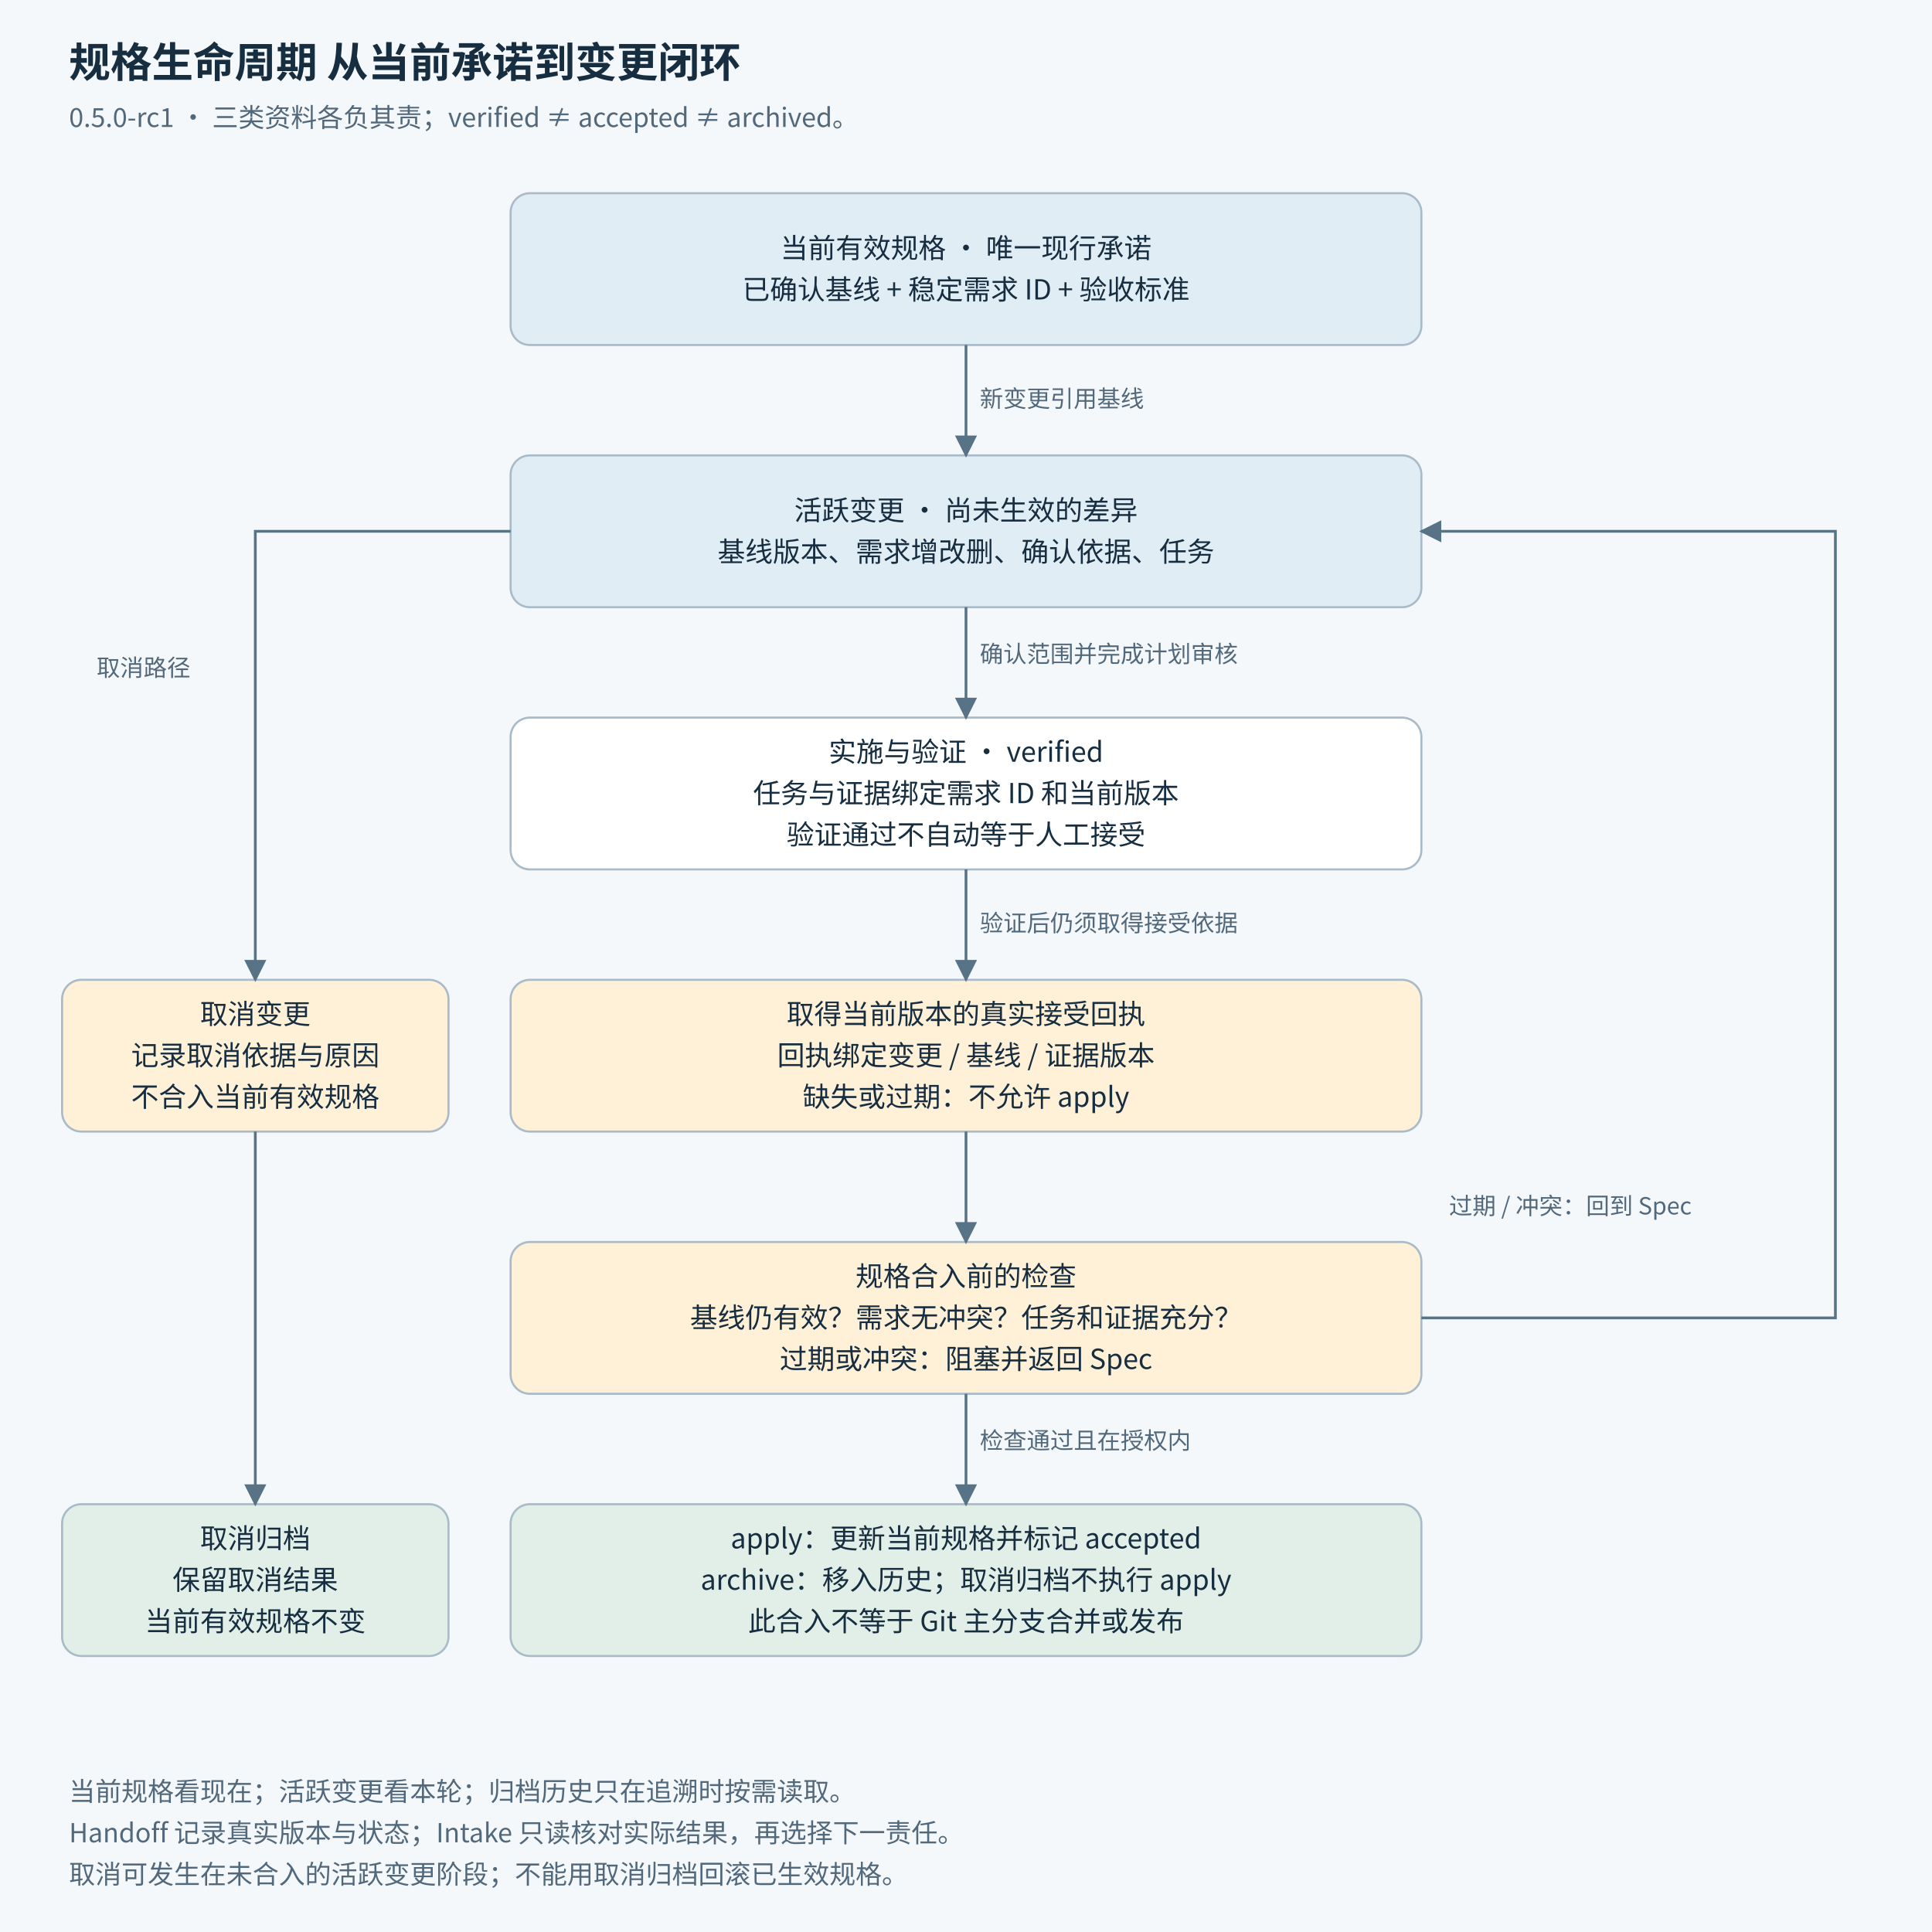
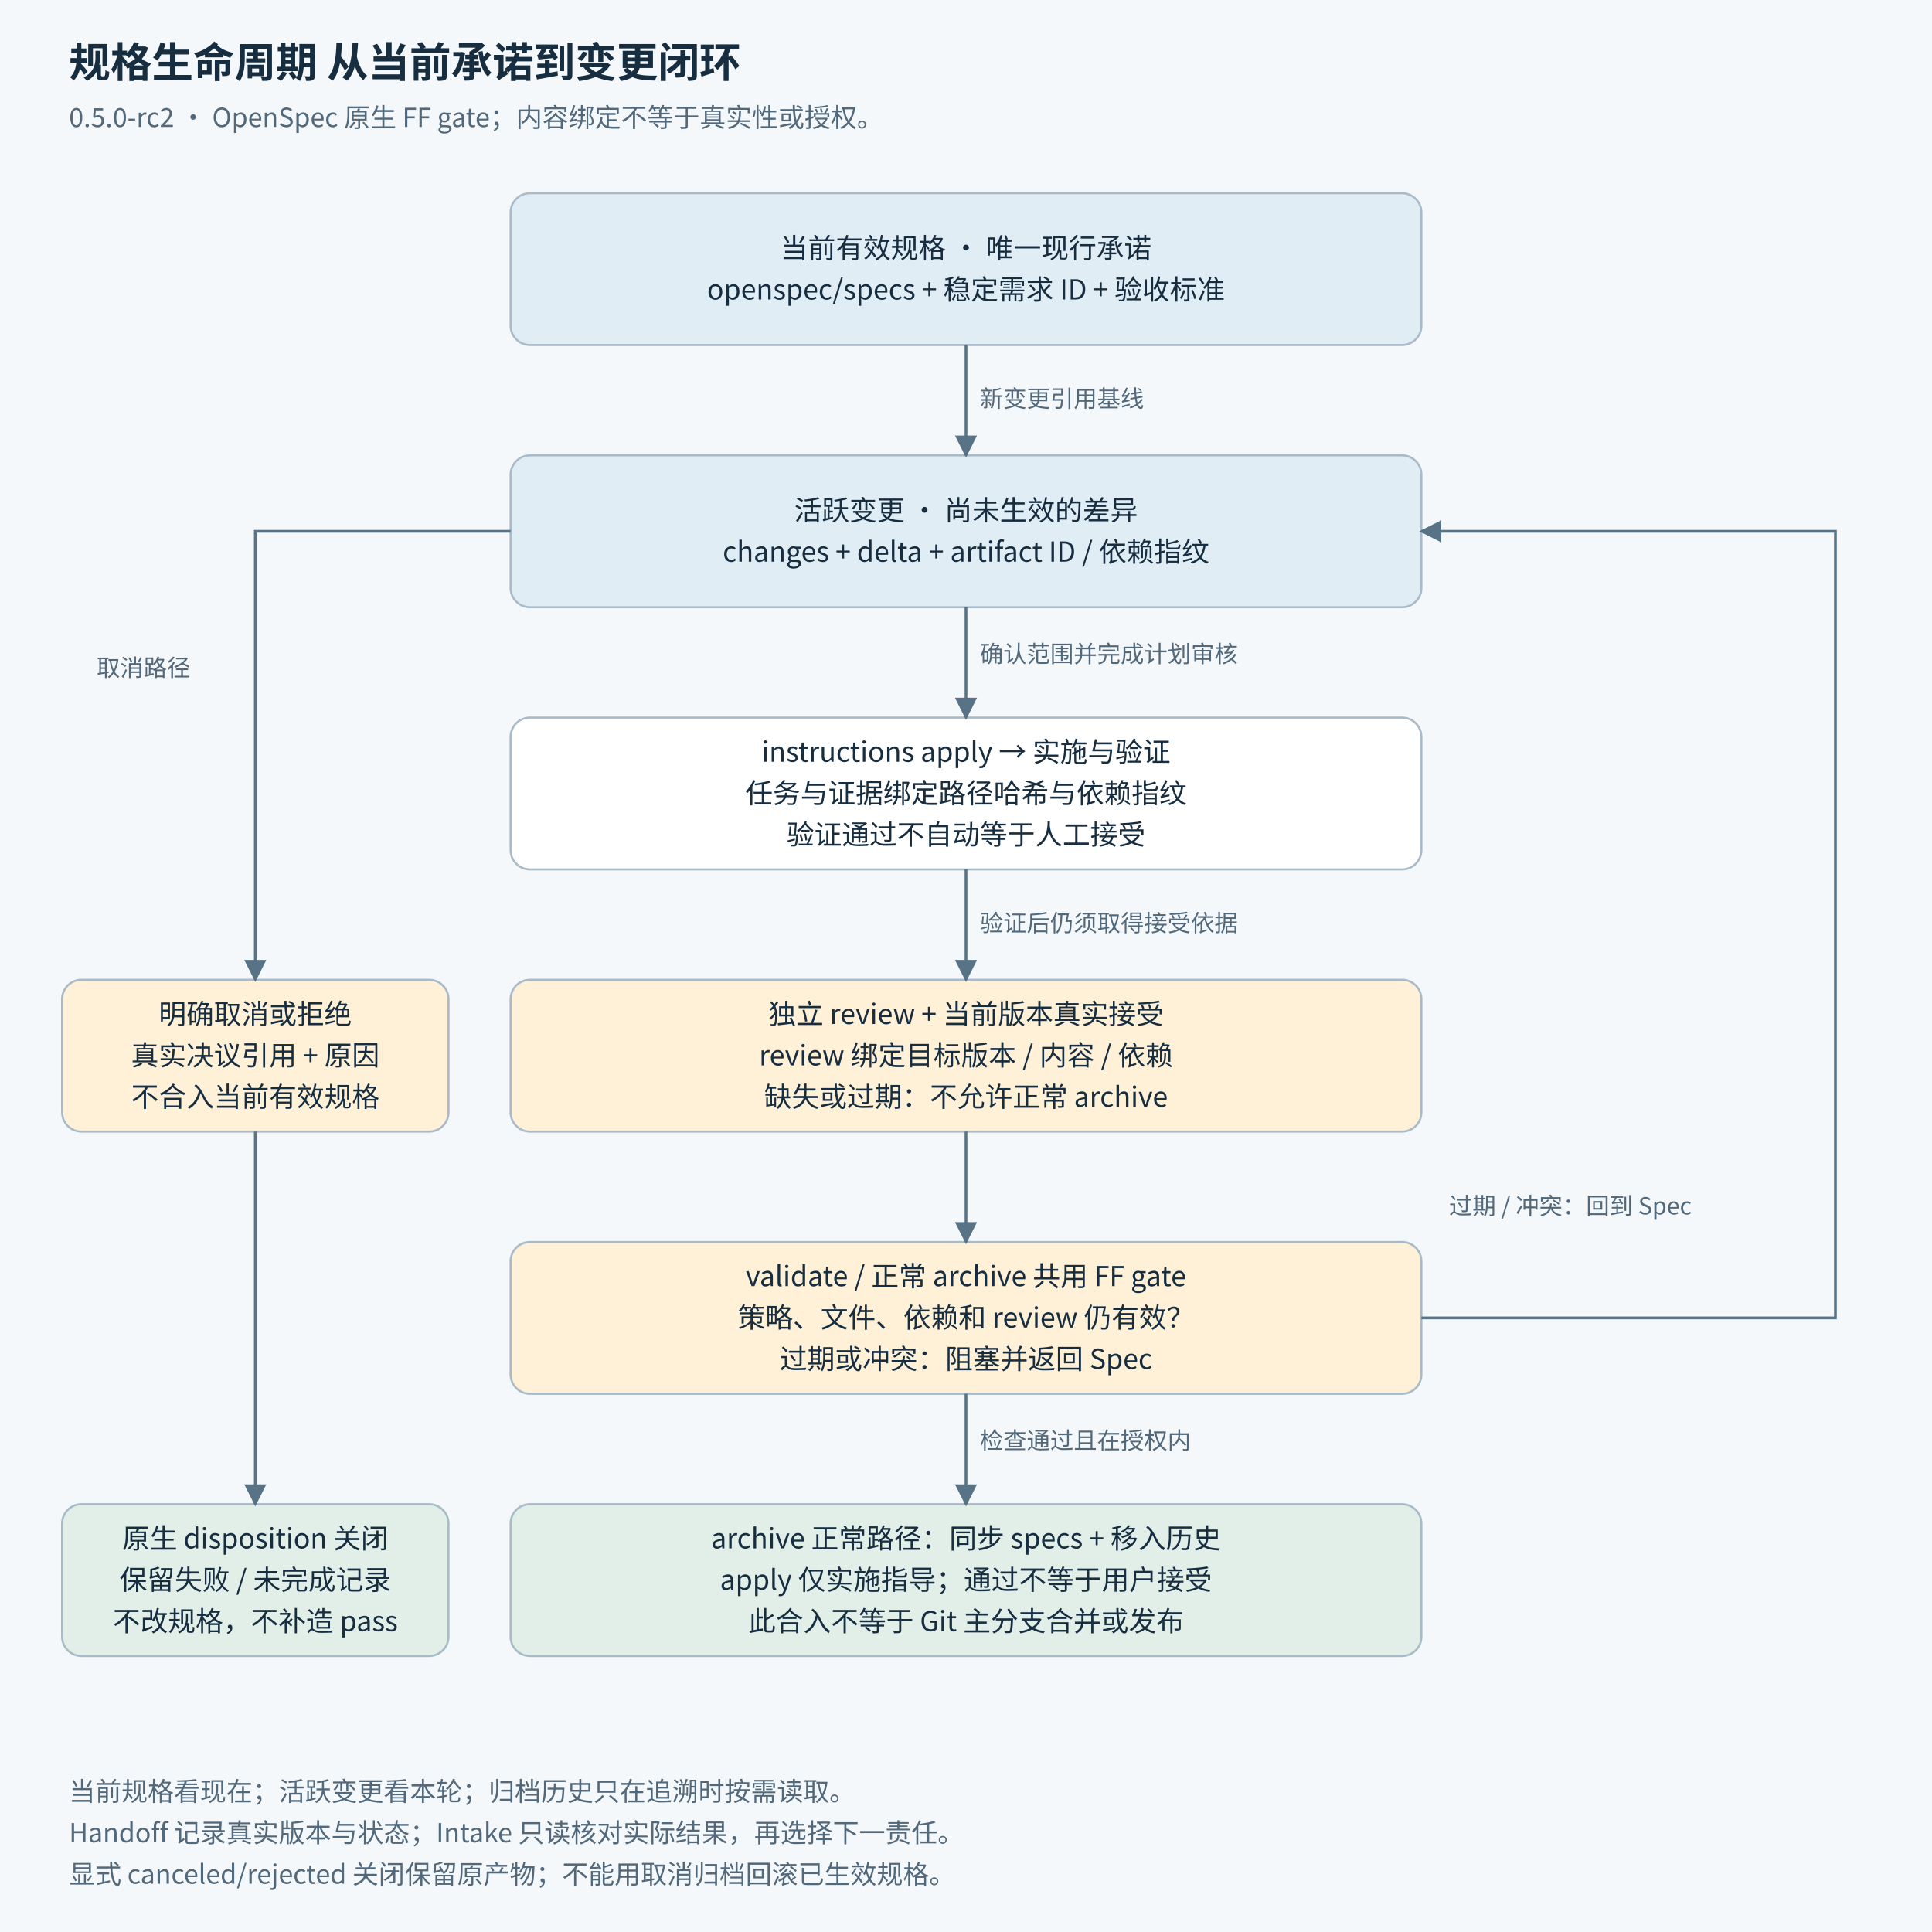
<svg xmlns="http://www.w3.org/2000/svg" width="1400" height="1400" viewBox="0 0 1400 1400" role="img" aria-label="规格生命周期 从当前承诺到变更闭环">
  <defs>
    <marker id="a" viewBox="0 0 10 10" refX="9" refY="5" markerWidth="8" markerHeight="8" orient="auto-start-reverse">
      <path d="M0 0 L10 5 L0 10Z" fill="#587386" />
    </marker>
  </defs>
  <rect width="1400" height="1400" fill="#f5f8fb" />
  <style>text{font-family:"Noto Sans CJK SC","Microsoft YaHei",sans-serif;fill:#172d40}.t{font-size:30px;font-weight:700}.s{font-size:19px;fill:#52687b}.n{font-size:20px}.e{font-size:17px;fill:#52687b}</style>
  <text x="50" y="56" class="t">规格生命周期 从当前承诺到变更闭环</text>
-   <text x="50" y="92" class="s">0.5.0-rc1 · 三类资料各负其责；verified ≠ accepted ≠ archived。</text>
+   <text x="50" y="92" class="s">0.5.0-rc2 · OpenSpec 原生 FF gate；内容绑定不等于真实性或授权。</text>
  <rect x="370" y="140" width="660" height="110" rx="14" fill="#e1edf5" stroke="#a9bac8" stroke-width="1.5" />
  <text x="700.0" y="187.0" text-anchor="middle" class="n">当前有效规格 · 唯一现行承诺</text>
-   <text x="700.0" y="217.0" text-anchor="middle" class="n">已确认基线 + 稳定需求 ID + 验收标准</text>
+   <text x="700.0" y="217.0" text-anchor="middle" class="n">openspec/specs + 稳定需求 ID + 验收标准</text>
  <rect x="370" y="330" width="660" height="110" rx="14" fill="#e1edf5" stroke="#a9bac8" stroke-width="1.5" />
  <text x="700.0" y="377.0" text-anchor="middle" class="n">活跃变更 · 尚未生效的差异</text>
-   <text x="700.0" y="407.0" text-anchor="middle" class="n">基线版本、需求增改删、确认依据、任务</text>
+   <text x="700.0" y="407.0" text-anchor="middle" class="n">changes + delta + artifact ID / 依赖指纹</text>
  <rect x="370" y="520" width="660" height="110" rx="14" fill="#ffffff" stroke="#a9bac8" stroke-width="1.5" />
-   <text x="700.0" y="552.0" text-anchor="middle" class="n">实施与验证 · verified</text>
-   <text x="700.0" y="582.0" text-anchor="middle" class="n">任务与证据绑定需求 ID 和当前版本</text>
+   <text x="700.0" y="552.0" text-anchor="middle" class="n">instructions apply → 实施与验证</text>
+   <text x="700.0" y="582.0" text-anchor="middle" class="n">任务与证据绑定路径哈希与依赖指纹</text>
  <text x="700.0" y="612.0" text-anchor="middle" class="n">验证通过不自动等于人工接受</text>
  <rect x="370" y="710" width="660" height="110" rx="14" fill="#fff0d8" stroke="#a9bac8" stroke-width="1.5" />
-   <text x="700.0" y="742.0" text-anchor="middle" class="n">取得当前版本的真实接受回执</text>
-   <text x="700.0" y="772.0" text-anchor="middle" class="n">回执绑定变更 / 基线 / 证据版本</text>
-   <text x="700.0" y="802.0" text-anchor="middle" class="n">缺失或过期：不允许 apply</text>
+   <text x="700.0" y="742.0" text-anchor="middle" class="n">独立 review + 当前版本真实接受</text>
+   <text x="700.0" y="772.0" text-anchor="middle" class="n">review 绑定目标版本 / 内容 / 依赖</text>
+   <text x="700.0" y="802.0" text-anchor="middle" class="n">缺失或过期：不允许正常 archive</text>
  <rect x="370" y="900" width="660" height="110" rx="14" fill="#fff0d8" stroke="#a9bac8" stroke-width="1.5" />
-   <text x="700.0" y="932.0" text-anchor="middle" class="n">规格合入前的检查</text>
-   <text x="700.0" y="962.0" text-anchor="middle" class="n">基线仍有效？需求无冲突？任务和证据充分？</text>
+   <text x="700.0" y="932.0" text-anchor="middle" class="n">validate / 正常 archive 共用 FF gate</text>
+   <text x="700.0" y="962.0" text-anchor="middle" class="n">策略、文件、依赖和 review 仍有效？</text>
  <text x="700.0" y="992.0" text-anchor="middle" class="n">过期或冲突：阻塞并返回 Spec</text>
  <rect x="370" y="1090" width="660" height="110" rx="14" fill="#e2efe8" stroke="#a9bac8" stroke-width="1.5" />
-   <text x="700.0" y="1122.0" text-anchor="middle" class="n">apply：更新当前规格并标记 accepted</text>
-   <text x="700.0" y="1152.0" text-anchor="middle" class="n">archive：移入历史；取消归档不执行 apply</text>
+   <text x="700.0" y="1122.0" text-anchor="middle" class="n">archive 正常路径：同步 specs + 移入历史</text>
+   <text x="700.0" y="1152.0" text-anchor="middle" class="n">apply 仅实施指导；通过不等于用户接受</text>
  <text x="700.0" y="1182.0" text-anchor="middle" class="n">此合入不等于 Git 主分支合并或发布</text>
  <rect x="45" y="710" width="280" height="110" rx="14" fill="#fff0d8" stroke="#a9bac8" stroke-width="1.5" />
-   <text x="185.0" y="742.0" text-anchor="middle" class="n">取消变更</text>
-   <text x="185.0" y="772.0" text-anchor="middle" class="n">记录取消依据与原因</text>
+   <text x="185.0" y="742.0" text-anchor="middle" class="n">明确取消或拒绝</text>
+   <text x="185.0" y="772.0" text-anchor="middle" class="n">真实决议引用 + 原因</text>
  <text x="185.0" y="802.0" text-anchor="middle" class="n">不合入当前有效规格</text>
  <rect x="45" y="1090" width="280" height="110" rx="14" fill="#e2efe8" stroke="#a9bac8" stroke-width="1.5" />
-   <text x="185.0" y="1122.0" text-anchor="middle" class="n">取消归档</text>
-   <text x="185.0" y="1152.0" text-anchor="middle" class="n">保留取消结果</text>
-   <text x="185.0" y="1182.0" text-anchor="middle" class="n">当前有效规格不变</text>
+   <text x="185.0" y="1122.0" text-anchor="middle" class="n">原生 disposition 关闭</text>
+   <text x="185.0" y="1152.0" text-anchor="middle" class="n">保留失败 / 未完成记录</text>
+   <text x="185.0" y="1182.0" text-anchor="middle" class="n">不改规格，不补造 pass</text>
  <polyline points="700,250 700,330" fill="none" stroke="#587386" stroke-width="2" marker-end="url(#a)" />
  <text x="710" y="295" class="e">新变更引用基线</text>
  <polyline points="700,440 700,520" fill="none" stroke="#587386" stroke-width="2" marker-end="url(#a)" />
  <text x="710" y="480" class="e">确认范围并完成计划审核</text>
  <polyline points="700,630 700,710" fill="none" stroke="#587386" stroke-width="2" marker-end="url(#a)" />
  <text x="710" y="675" class="e">验证后仍须取得接受依据</text>
  <polyline points="700,820 700,900" fill="none" stroke="#587386" stroke-width="2" marker-end="url(#a)" />
  <polyline points="700,1010 700,1090" fill="none" stroke="#587386" stroke-width="2" marker-end="url(#a)" />
  <text x="710" y="1050" class="e">检查通过且在授权内</text>
  <polyline points="370,385 185,385 185,710" fill="none" stroke="#587386" stroke-width="2" marker-end="url(#a)" />
  <text x="70" y="490" class="e">取消路径</text>
  <polyline points="185,820 185,1090" fill="none" stroke="#587386" stroke-width="2" marker-end="url(#a)" />
  <polyline points="1030,955 1330,955 1330,385 1030,385" fill="none" stroke="#587386" stroke-width="2" marker-end="url(#a)" />
  <text x="1050" y="880" class="e">过期 / 冲突：回到 Spec</text>
  <text x="50" y="1305" class="s">当前规格看现在；活跃变更看本轮；归档历史只在追溯时按需读取。</text>
  <text x="50" y="1335" class="s">Handoff 记录真实版本与状态；Intake 只读核对实际结果，再选择下一责任。</text>
-   <text x="50" y="1365" class="s">取消可发生在未合入的活跃变更阶段；不能用取消归档回滚已生效规格。</text>
+   <text x="50" y="1365" class="s">显式 canceled/rejected 关闭保留原产物；不能用取消归档回滚已生效规格。</text>
</svg>
